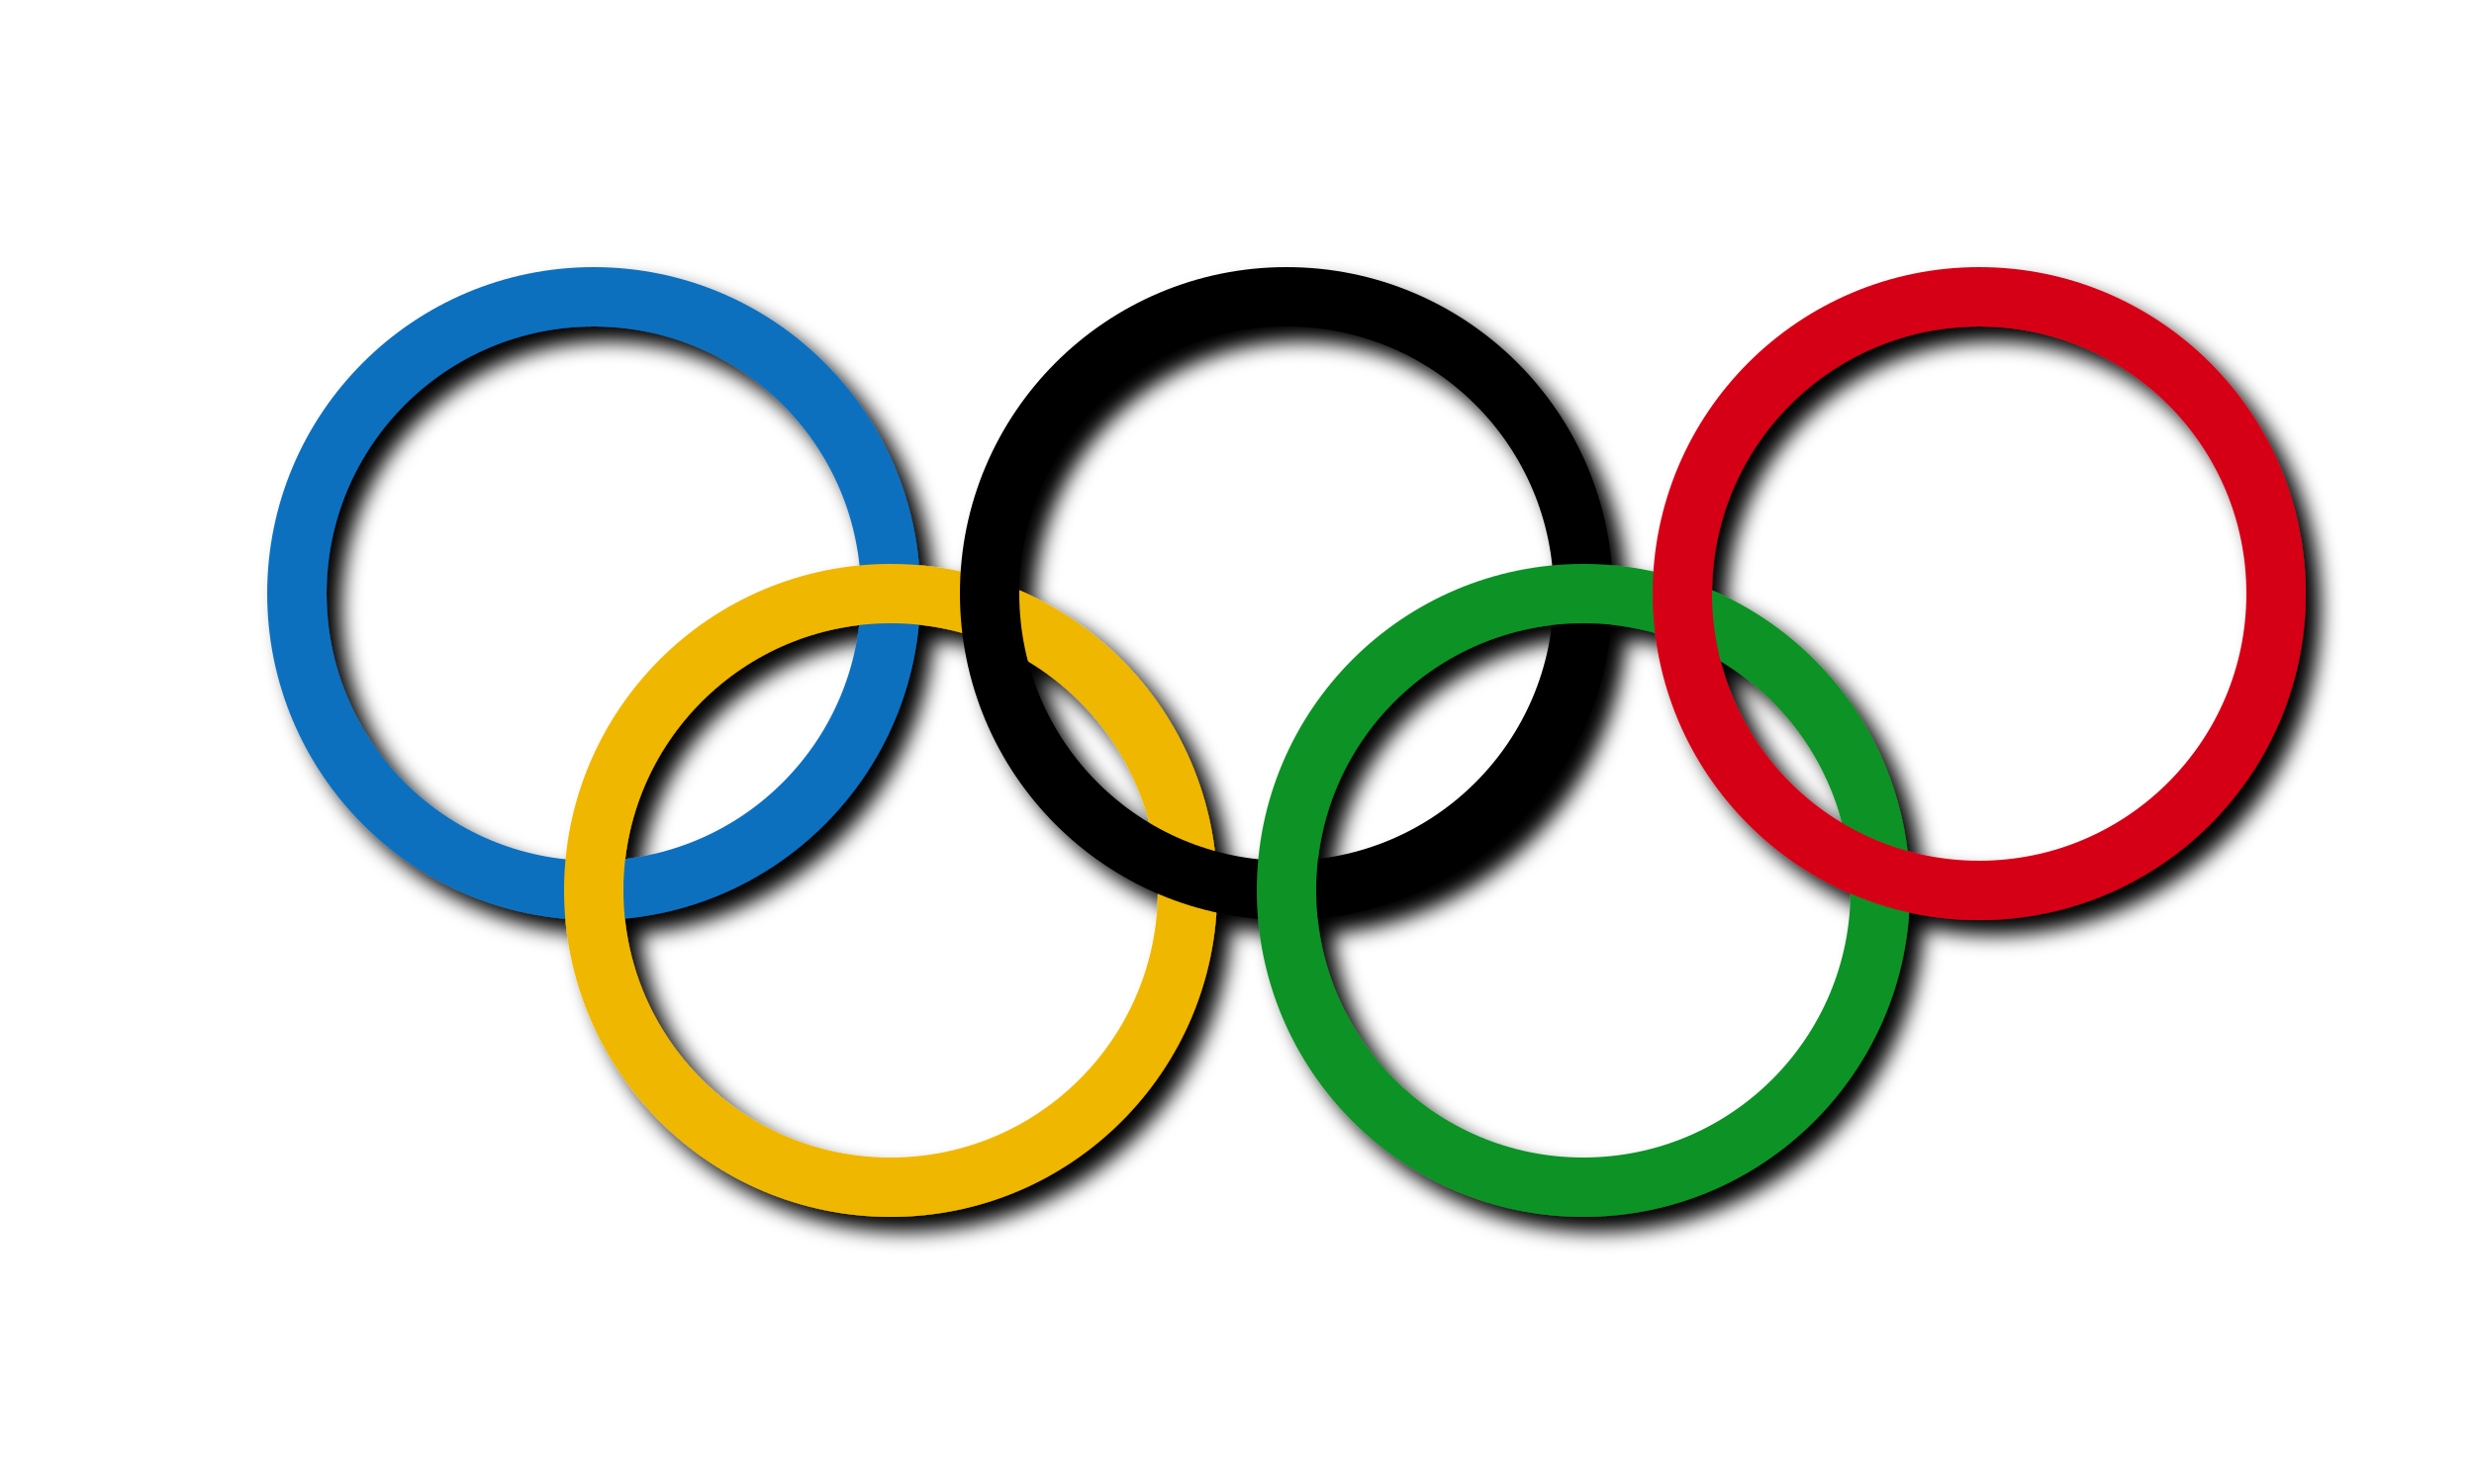
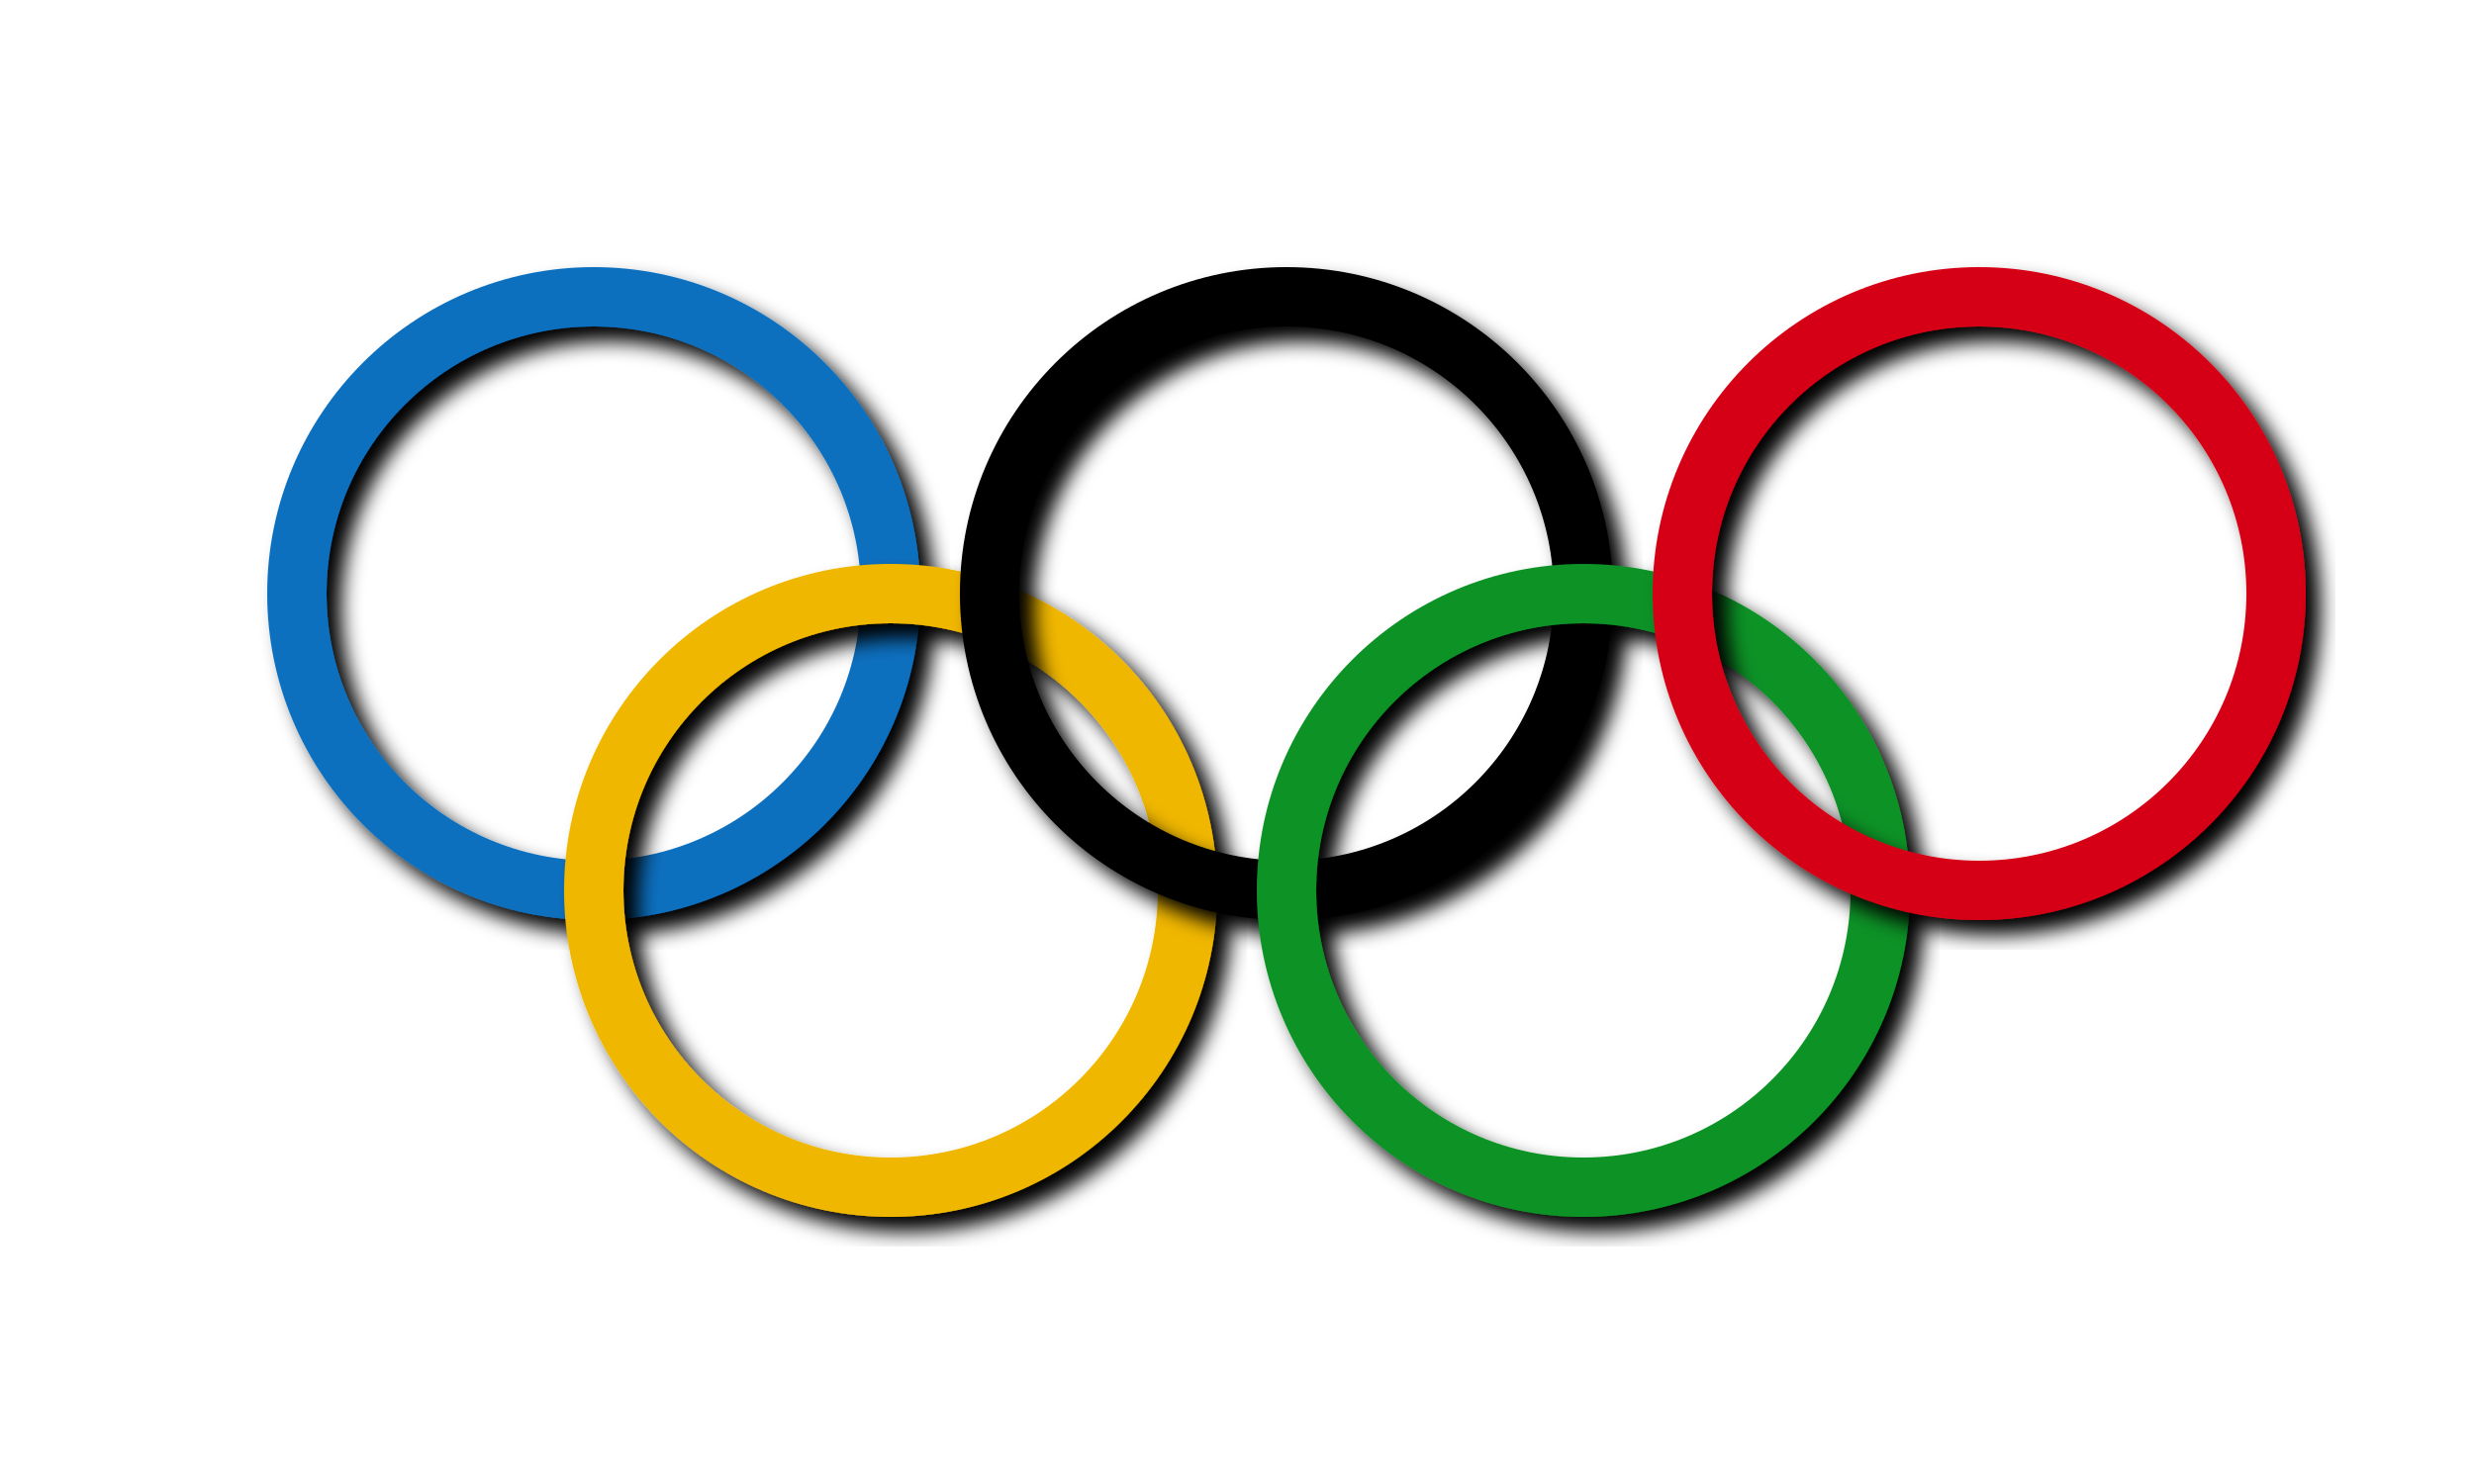
<svg xmlns="http://www.w3.org/2000/svg" xmlns:xlink="http://www.w3.org/1999/xlink" version="1.1" width="500" height="300">
  <defs>
    <circle id="s1" r="60" />
-     <filter id="dropShadow">
+     <filter id="s2">
      <feGaussianBlur in="SourceAlpha" stdDeviation="2" />
      <feOffset dx="3" dy="3" result="offsetblur" />
-       <feFlood flood-color="#000000" />
+       <feFlood flood-color="black" />
      <feComposite in2="offsetblur" operator="in" />
      <feMerge>
        <feMergeNode />
        <feMergeNode in="SourceGraphic" />
      </feMerge>
    </filter>
  </defs>
  <symbol id="default">
-     <use xlink:href="#s1" x="120" y="120" fill="none" stroke-width="12" stroke="rgb(11, 112, 191)" />
-     <use xlink:href="#s1" x="180" y="180" fill="none" stroke-width="12" stroke="rgb(240, 183, 0)" />
-     <use xlink:href="#s1" x="260" y="120" fill="none" stroke-width="12" stroke="rgb(0, 0, 0)" />
-     <use xlink:href="#s1" x="320" y="180" fill="none" stroke-width="12" stroke="rgb(13, 146, 38)" />
-     <use xlink:href="#s1" x="400" y="120" fill="none" stroke-width="12" stroke="rgb(214, 0, 23)" />
+     <use xlink:href="#s1" x="120" y="120" fill="none" stroke-width="12" stroke="rgb(11, 112, 191)" filter="url(#s2)" />
+     <use xlink:href="#s1" x="180" y="180" fill="none" stroke-width="12" stroke="rgb(240, 183, 0)" filter="url(#s2)" />
+     <use xlink:href="#s1" x="260" y="120" fill="none" stroke-width="12" stroke="rgb(0, 0, 0)" filter="url(#s2)" />
+     <use xlink:href="#s1" x="320" y="180" fill="none" stroke-width="12" stroke="rgb(13, 146, 38)" filter="url(#s2)" />
+     <use xlink:href="#s1" x="400" y="120" fill="none" stroke-width="12" stroke="rgb(214, 0, 23)" filter="url(#s2)" />
  </symbol>
-   <use xlink:href="#default" filter="url(#dropShadow)" />
+   <use xlink:href="#default" />
</svg>
